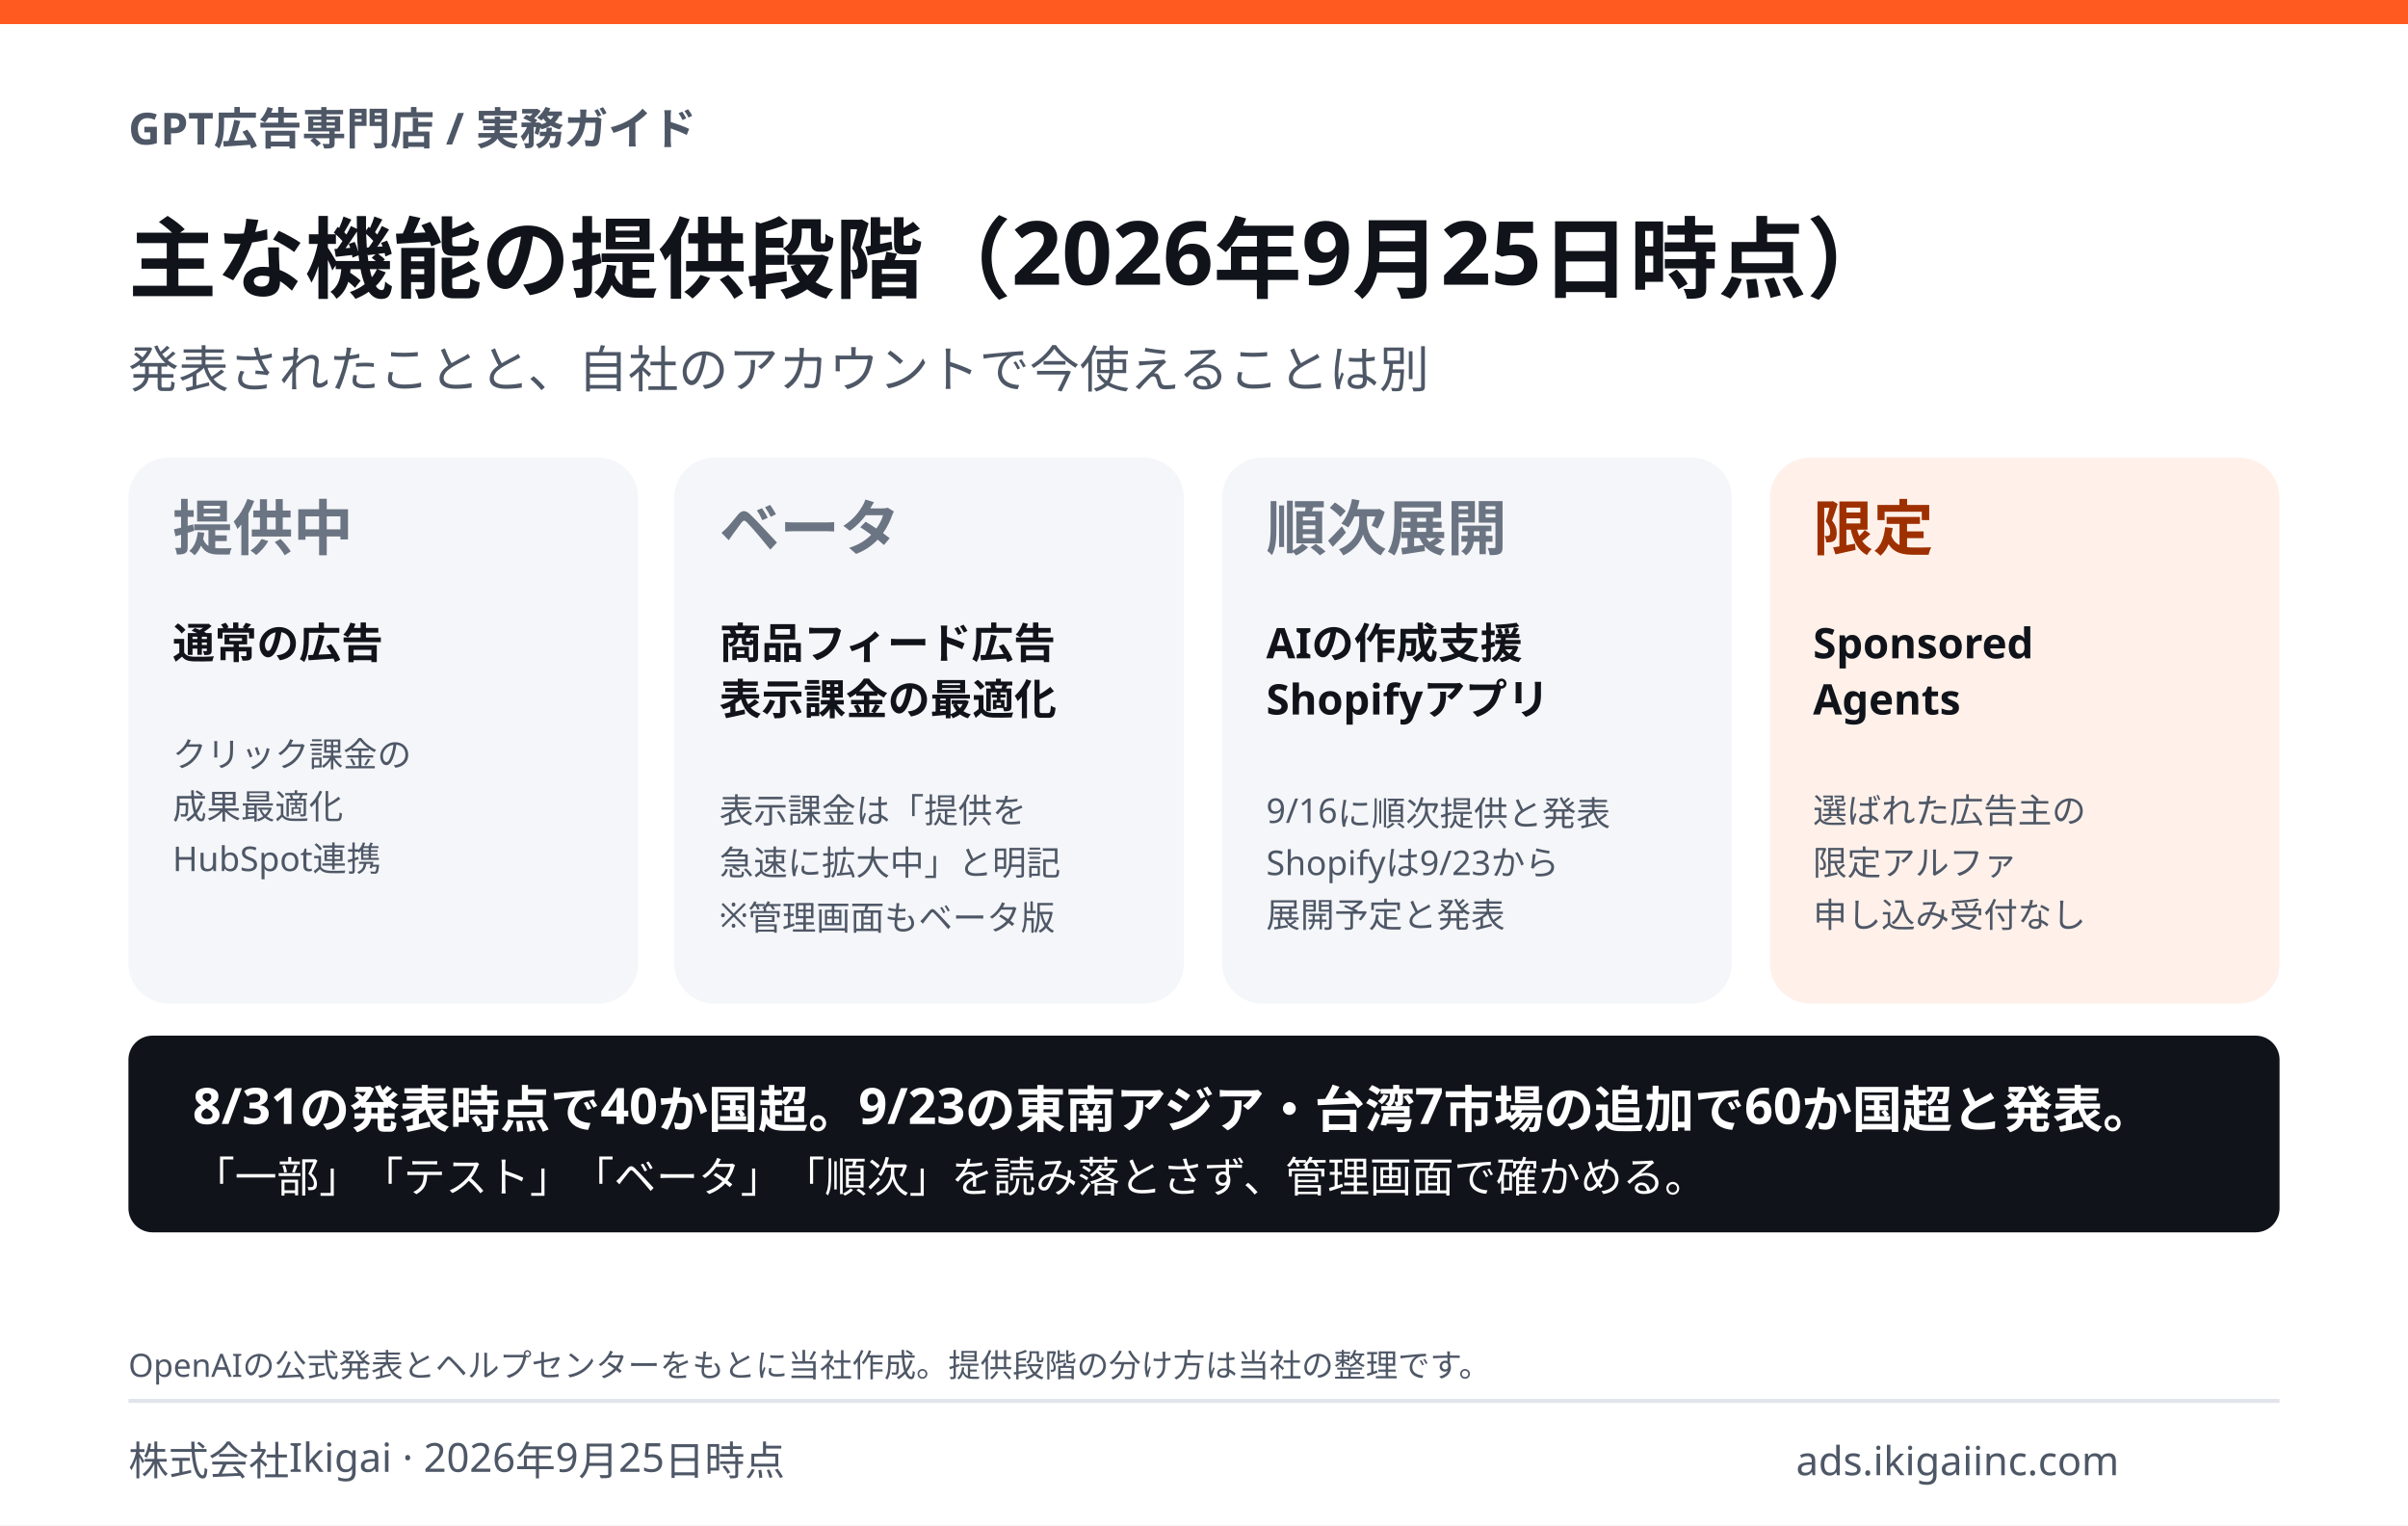
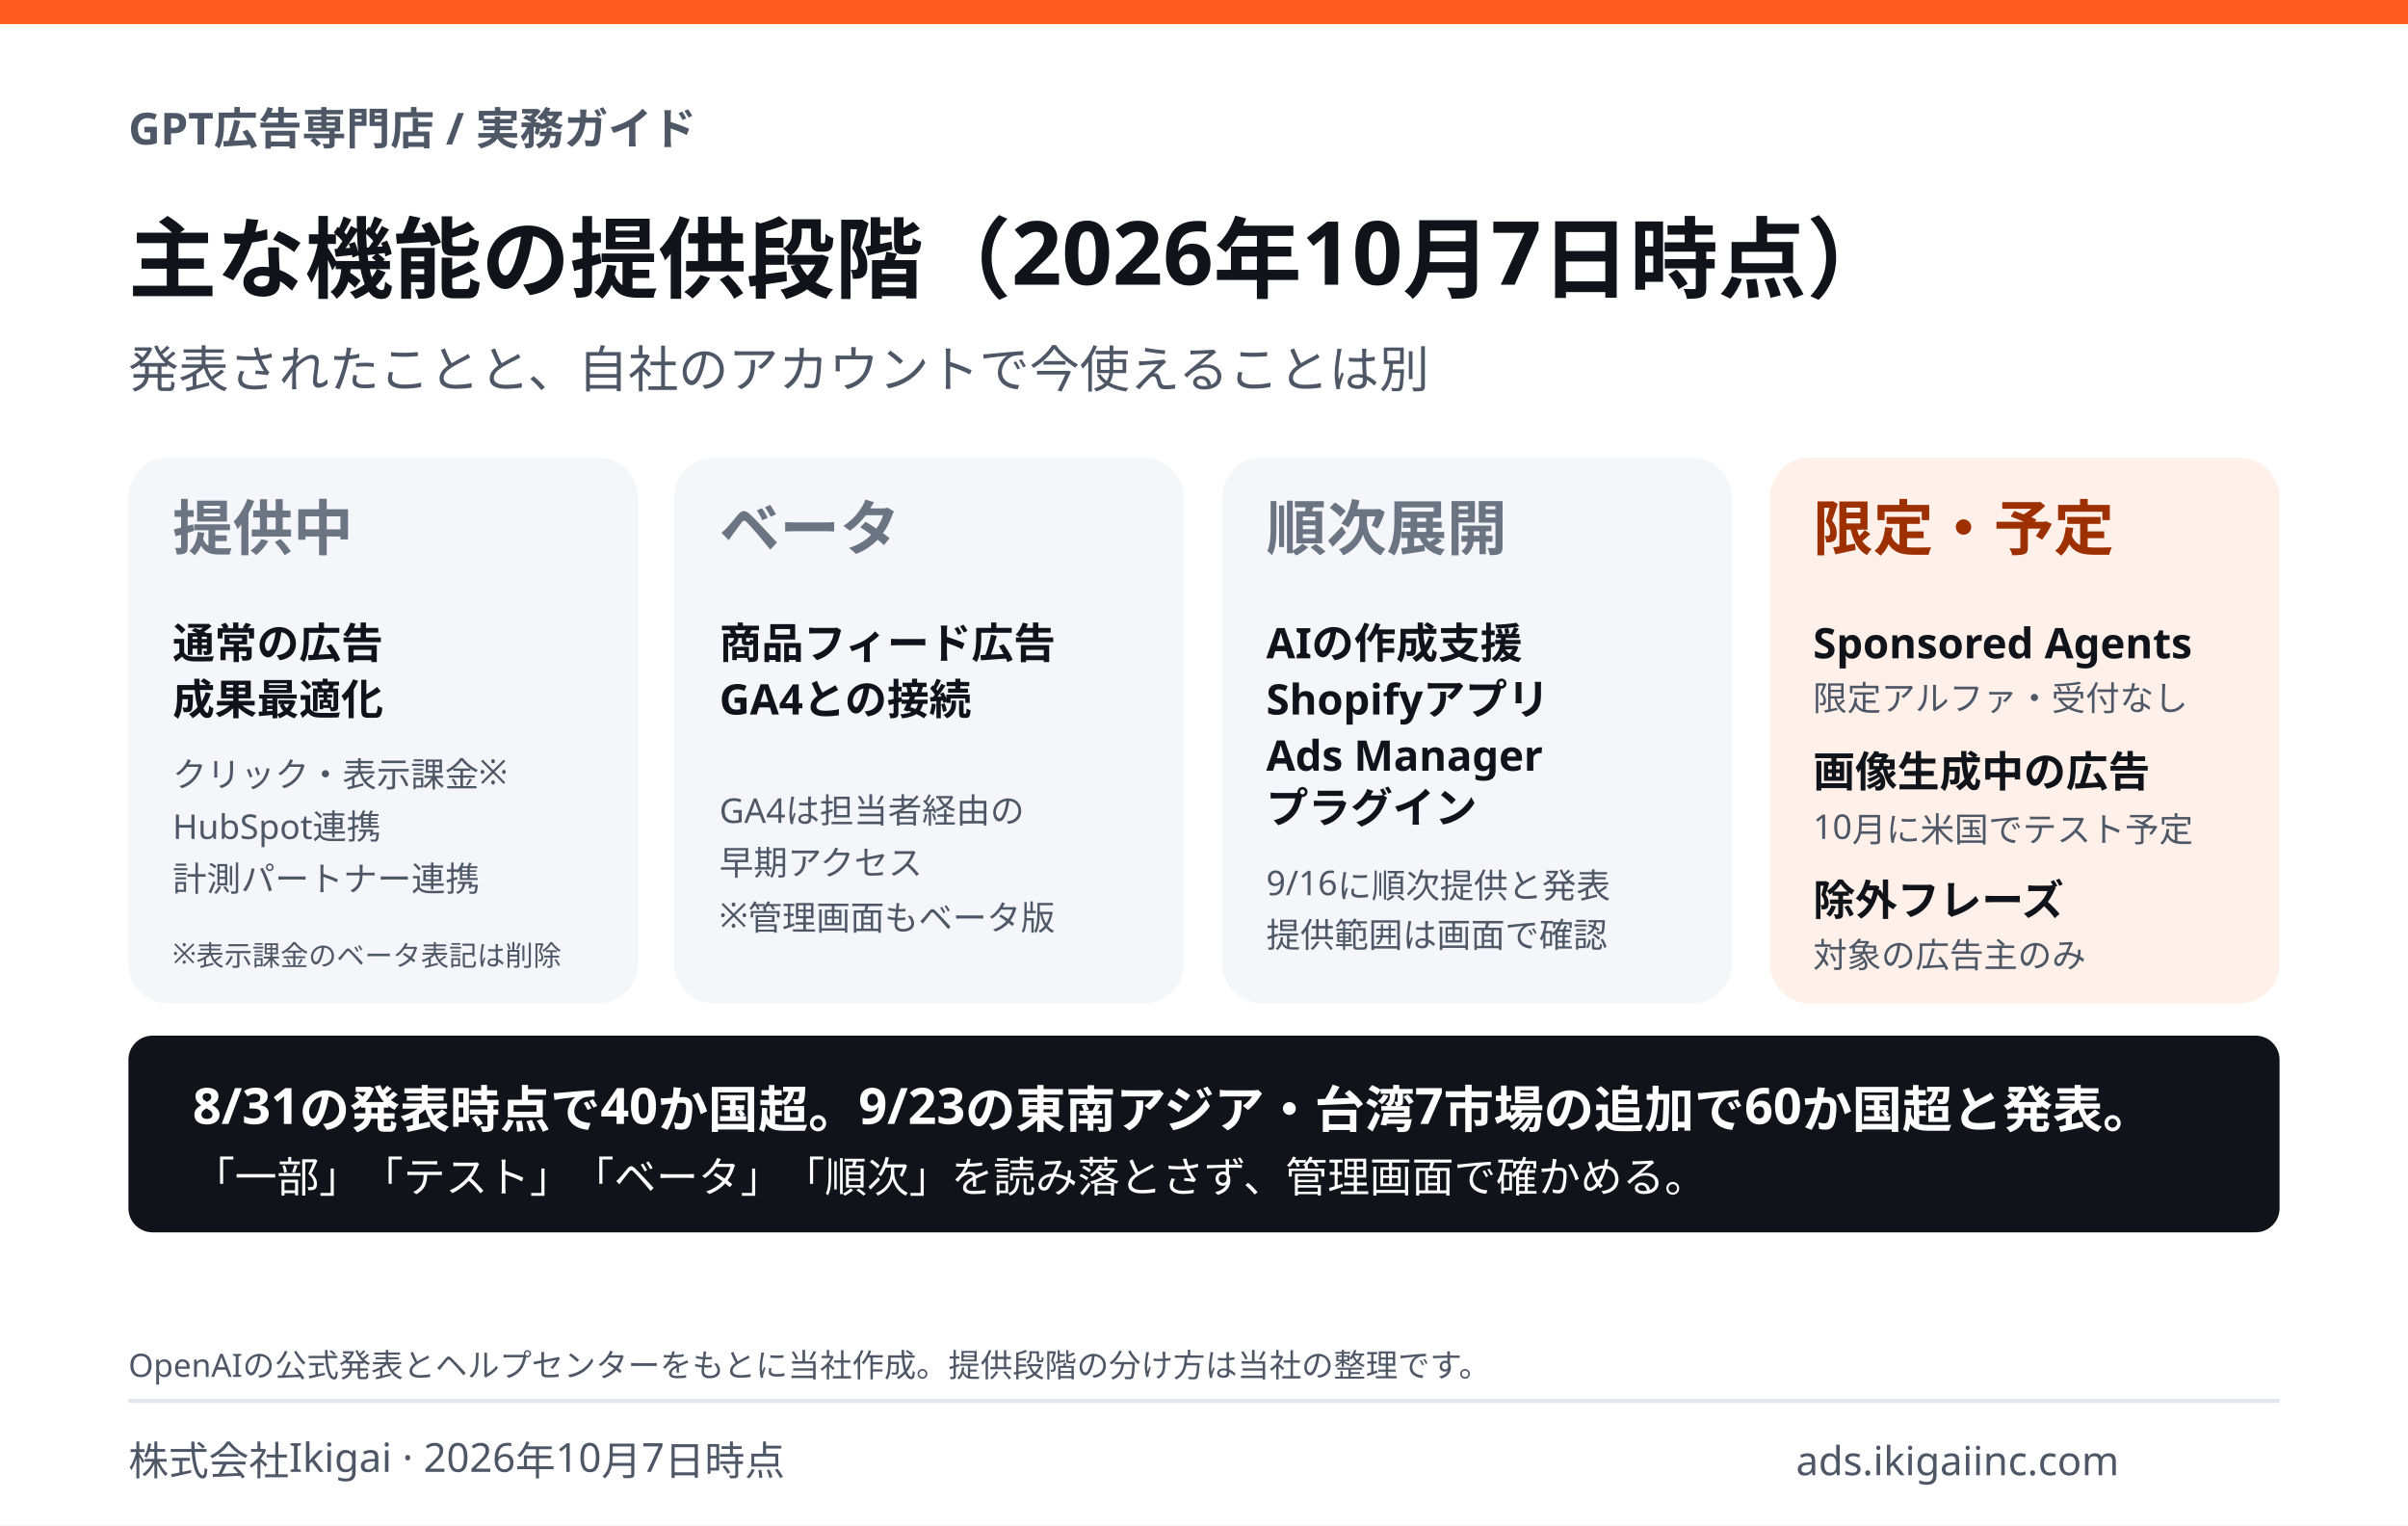
<svg xmlns="http://www.w3.org/2000/svg" width="1200" height="760" viewBox="0 0 1200 760">
  <rect width="1200" height="760" fill="#fff" />
  <g font-family="Yu Gothic, sans-serif">
    <rect x="0" y="0" width="1200" height="12" fill="#FF5A1F" />
    <text x="64" y="72" fill="#4E5766" font-size="22" font-weight="700" text-anchor="start">GPT広告専門店  /  実務ガイド</text>
-     <text x="64" y="145" fill="#10131A" font-size="44" font-weight="700" text-anchor="start">主な機能の提供段階（2026年9月25日時点）</text>
+     <text x="64" y="145" fill="#10131A" font-size="44" font-weight="700" text-anchor="start">主な機能の提供段階（2026年10月7日時点）</text>
    <text x="64" y="193" fill="#4E5766" font-size="25" font-weight="500" text-anchor="start">発表されたことと、自社のアカウントで今使えることは別</text>
    <rect x="64" y="228" width="254" height="272" rx="20" fill="#F5F6F9" />
    <text x="86.0" y="274" fill="#6B7482" font-size="30" font-weight="700" text-anchor="start">提供中</text>
    <text x="86.0" y="328" fill="#10131A" font-size="21" font-weight="700" text-anchor="start">通常の広告</text>
-     <text x="86.0" y="382" fill="#4E5766" font-size="17" font-weight="500" text-anchor="start">クリック課金の</text>
-     <text x="86.0" y="408" fill="#4E5766" font-size="17" font-weight="500" text-anchor="start">成果最適化</text>
-     <text x="86.0" y="434" fill="#4E5766" font-size="17" font-weight="500" text-anchor="start">HubSpot連携</text>
+     <text x="86.0" y="356" fill="#10131A" font-size="21" font-weight="700" text-anchor="start">成果最適化</text>
+     <text x="86.0" y="392" fill="#4E5766" font-size="17" font-weight="500" text-anchor="start">クリック・表示課金※</text>
+     <text x="86.0" y="418" fill="#4E5766" font-size="17" font-weight="500" text-anchor="start">HubSpot連携</text>
+     <text x="86.0" y="444" fill="#4E5766" font-size="17" font-weight="500" text-anchor="start">計測パートナー連携</text>
+     <text x="86.0" y="480" fill="#4E5766" font-size="14" font-weight="500" text-anchor="start">※表示課金のベータ表記は削除</text>
    <rect x="336" y="228" width="254" height="272" rx="20" fill="#F5F6F9" />
    <text x="358.5" y="274" fill="#6B7482" font-size="30" font-weight="700" text-anchor="start">ベータ</text>
    <text x="358.5" y="328" fill="#10131A" font-size="21" font-weight="700" text-anchor="start">商品フィード広告</text>
-     <text x="358.5" y="356" fill="#10131A" font-size="21" font-weight="700" text-anchor="start">表示課金の最適化</text>
-     <text x="358.5" y="410" fill="#4E5766" font-size="17" font-weight="500" text-anchor="start">表示課金は「提供を</text>
-     <text x="358.5" y="436" fill="#4E5766" font-size="17" font-weight="500" text-anchor="start">急速に拡大中」と明記</text>
+     <text x="358.5" y="356" fill="#10131A" font-size="21" font-weight="700" text-anchor="start">GA4との接続</text>
+     <text x="358.5" y="410" fill="#4E5766" font-size="17" font-weight="500" text-anchor="start">GA4は担当者経由の</text>
+     <text x="358.5" y="436" fill="#4E5766" font-size="17" font-weight="500" text-anchor="start">早期アクセス</text>
    <text x="358.5" y="462" fill="#4E5766" font-size="17" font-weight="500" text-anchor="start">※管理画面もベータ版</text>
    <rect x="609" y="228" width="254" height="272" rx="20" fill="#F5F6F9" />
    <text x="631.0" y="274" fill="#6B7482" font-size="30" font-weight="700" text-anchor="start">順次展開</text>
    <text x="631.0" y="328" fill="#10131A" font-size="21" font-weight="700" text-anchor="start">AIの作成支援</text>
    <text x="631.0" y="356" fill="#10131A" font-size="21" font-weight="700" text-anchor="start">Shopifyアプリ</text>
-     <text x="631.0" y="410" fill="#4E5766" font-size="17" font-weight="500" text-anchor="start">9/16に順次提供と発表</text>
-     <text x="631.0" y="436" fill="#4E5766" font-size="17" font-weight="500" text-anchor="start">Shopifyは9/23から</text>
-     <text x="631.0" y="462" fill="#4E5766" font-size="17" font-weight="500" text-anchor="start">展開予定と発表</text>
+     <text x="631.0" y="384" fill="#10131A" font-size="21" font-weight="700" text-anchor="start">Ads Manager</text>
+     <text x="631.0" y="410" fill="#10131A" font-size="21" font-weight="700" text-anchor="start">プラグイン</text>
+     <text x="631.0" y="446" fill="#4E5766" font-size="17" font-weight="500" text-anchor="start">9/16に順次提供と発表</text>
+     <text x="631.0" y="472" fill="#4E5766" font-size="17" font-weight="500" text-anchor="start">提供範囲は画面で確認</text>
    <rect x="882" y="228" width="254" height="272" rx="20" fill="#FFF1EA" />
-     <text x="903.5" y="274" fill="#9E3000" font-size="30" font-weight="700" text-anchor="start">限定</text>
-     <text x="903.5" y="328" fill="#10131A" font-size="21" font-weight="700" text-anchor="start">Sponsored</text>
-     <text x="903.5" y="356" fill="#10131A" font-size="21" font-weight="700" text-anchor="start">Agents</text>
-     <text x="903.5" y="410" fill="#4E5766" font-size="17" font-weight="500" text-anchor="start">選ばれた広告主の</text>
-     <text x="903.5" y="436" fill="#4E5766" font-size="17" font-weight="500" text-anchor="start">限定アルファ</text>
-     <text x="903.5" y="462" fill="#4E5766" font-size="17" font-weight="500" text-anchor="start">申し込み受付なし</text>
+     <text x="903.5" y="274" fill="#9E3000" font-size="30" font-weight="700" text-anchor="start">限定・予定</text>
+     <text x="903.5" y="328" fill="#10131A" font-size="21" font-weight="700" text-anchor="start">Sponsored Agents</text>
+     <text x="903.5" y="354" fill="#4E5766" font-size="17" font-weight="500" text-anchor="start">限定アルファ・受付なし</text>
+     <text x="903.5" y="392" fill="#10131A" font-size="21" font-weight="700" text-anchor="start">画像生成中の広告</text>
+     <text x="903.5" y="418" fill="#4E5766" font-size="17" font-weight="500" text-anchor="start">10月に米国でテスト予定</text>
+     <text x="903.5" y="456" fill="#10131A" font-size="21" font-weight="700" text-anchor="start">除外フレーズ</text>
+     <text x="903.5" y="482" fill="#4E5766" font-size="17" font-weight="500" text-anchor="start">対象の広告主のみ</text>
    <rect x="64" y="516" width="1072" height="98" rx="12" fill="#10131A" />
    <text x="96" y="560" fill="#fff" font-size="25" font-weight="700" text-anchor="start">8/31の発表時点で40か国超。9/23の東南アジア・台湾7市場の追加で60か国超と発表。</text>
    <text x="96" y="594" fill="#fff" font-size="21" font-weight="500" text-anchor="start">「一部」「テスト」「ベータ」「順次」を読み落とさず、管理画面で確かめる。</text>
    <text x="64" y="660" fill="#4E5766" font-size="22" font-weight="500" text-anchor="start" />
    <text x="64" y="686" fill="#4E5766" font-size="16" font-weight="500" text-anchor="start">OpenAIの公式発表とヘルプセンターをもとに当社作成。提供段階の分け方は当社の整理です。</text>
    <path d="M64 698H1136" stroke="#E1E4EB" stroke-width="2" />
-     <text x="64" y="735" fill="#4E5766" font-size="20" font-weight="500" text-anchor="start">株式会社Ikigai  ·  2026年9月25日時点</text>
+     <text x="64" y="735" fill="#4E5766" font-size="20" font-weight="500" text-anchor="start">株式会社Ikigai  ·  2026年10月7日時点</text>
    <text x="895" y="735" fill="#4E5766" font-size="20" font-weight="500" text-anchor="start">ads.ikigaiinc.com</text>
  </g>
</svg>
